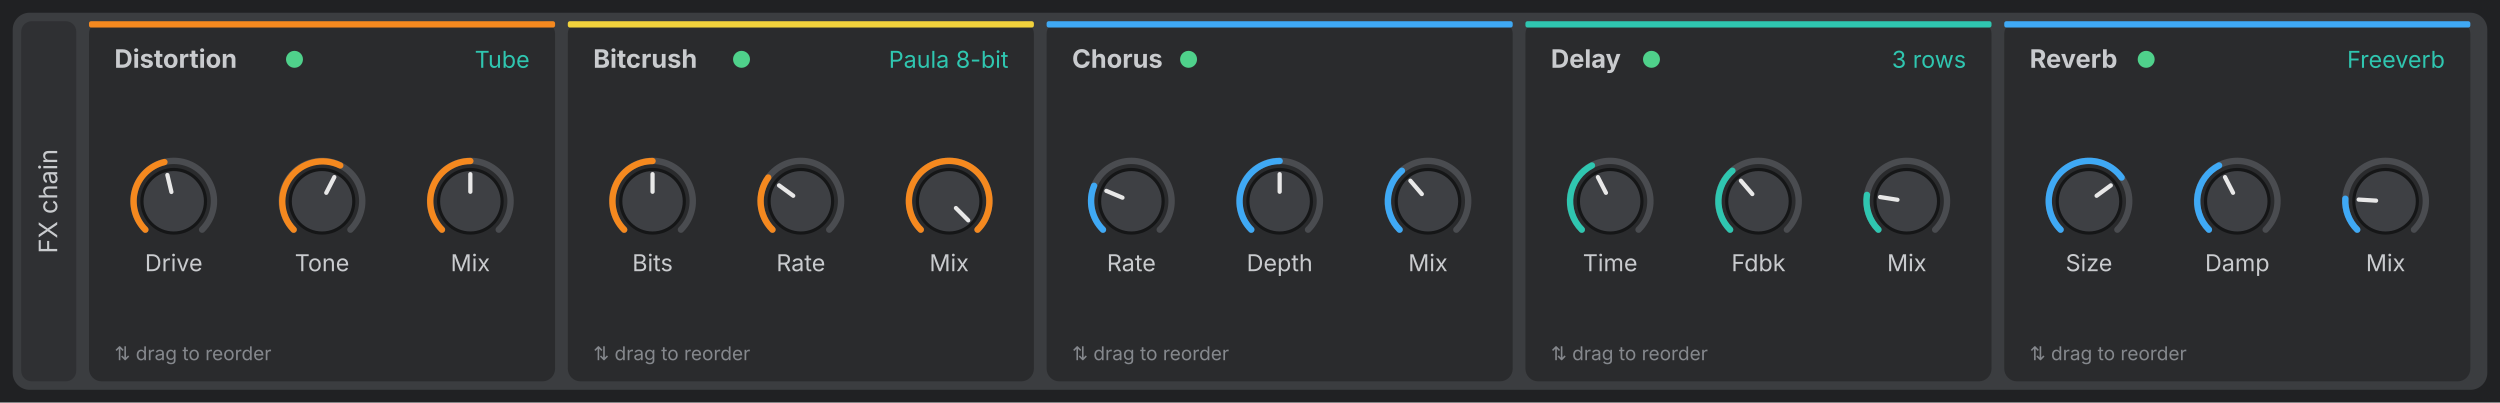
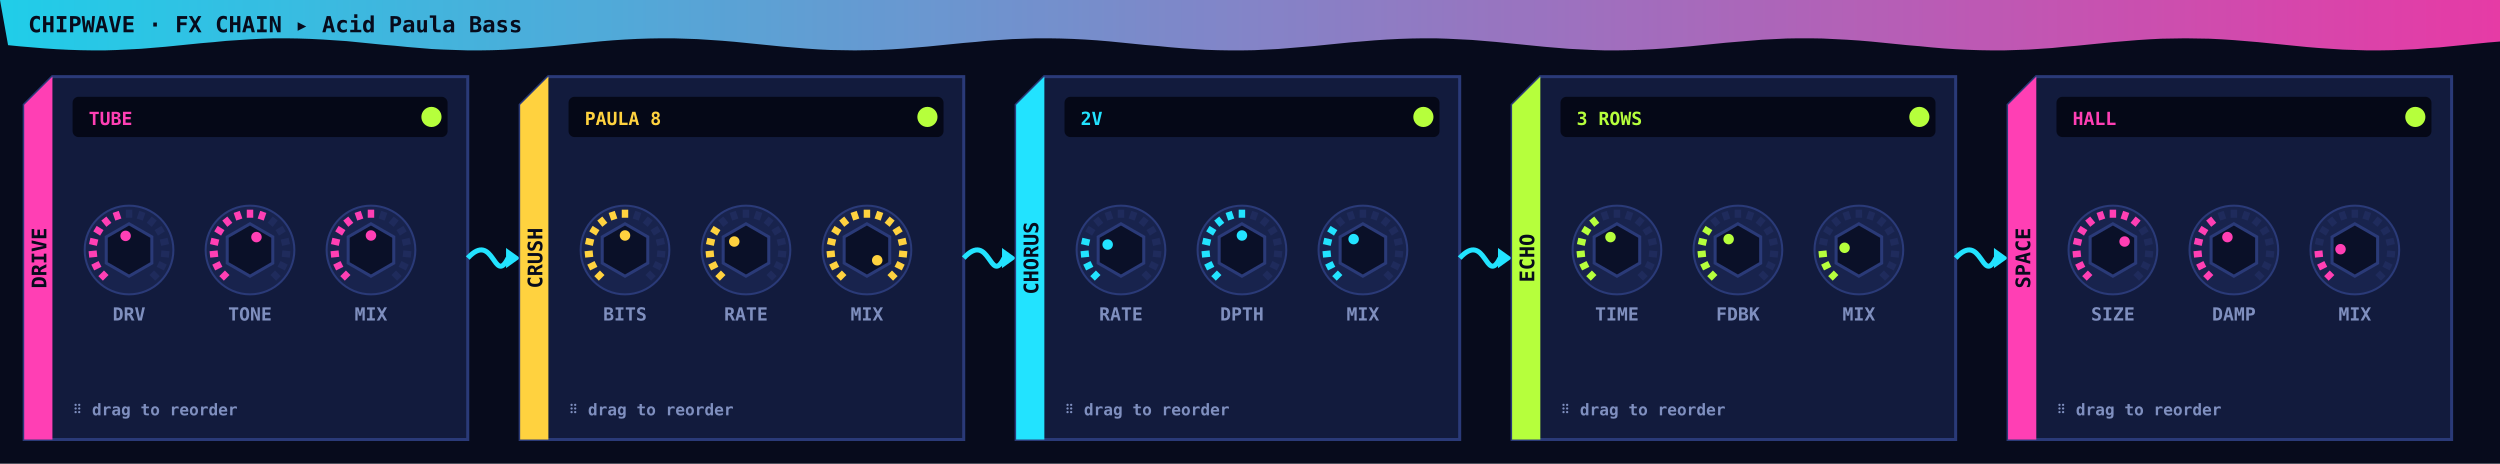
- <svg xmlns="http://www.w3.org/2000/svg" width="1180" height="190" font-family="Inter,Segoe UI,sans-serif">
-   <rect x="0" y="0" width="1180" height="190" rx="0" fill="#202123" />
-   <rect x="6" y="6" width="1168" height="178" rx="8" fill="#3b3d40" />
-   <rect x="10" y="10" width="26" height="170" rx="5" fill="#2f3033" />
-   <text x="27" y="95" fill="#c9cbce" font-size="12" transform="rotate(-90 27 95)" text-anchor="middle">FX chain</text>
-   <rect x="42" y="10" width="220" height="170" rx="6" fill="#2a2b2d" />
-   <rect x="42" y="10" width="220" height="3" rx="1" fill="#f5891f" />
-   <text x="54" y="32" fill="#c9cbce" font-size="12" text-anchor="start" font-weight="bold">Distortion</text>
-   <text x="250" y="32" fill="#2fc6b0" font-size="11" text-anchor="end" font-weight="normal">Tube</text>
-   <circle cx="139.0" cy="28" r="4" fill="#4fd18b" />
-   <path d="M68.6,108.4 A19,19 0 1 1 95.4,108.4" stroke="#4a4c50" stroke-width="3" fill="none" stroke-linecap="round" />
-   <path d="M68.6,108.4 A19,19 0 0 1 77.6,76.5" stroke="#f5891f" stroke-width="3" fill="none" stroke-linecap="round" />
-   <circle cx="82" cy="95" r="15" fill="#3e4044" stroke="#151617" stroke-width="1.5" />
-   <line x1="80.9" y1="90.6" x2="79.0" y2="82.6" stroke="#e8e8e8" stroke-width="2" stroke-linecap="round" />
-   <text x="82" y="128" fill="#c9cbce" font-size="11" text-anchor="middle" font-weight="normal">Drive</text>
-   <path d="M138.6,108.4 A19,19 0 1 1 165.4,108.4" stroke="#4a4c50" stroke-width="3" fill="none" stroke-linecap="round" />
-   <path d="M138.6,108.4 A19,19 0 0 1 160.6,78.1" stroke="#f5891f" stroke-width="3" fill="none" stroke-linecap="round" />
-   <circle cx="152" cy="95" r="15" fill="#3e4044" stroke="#151617" stroke-width="1.5" />
-   <line x1="154.0" y1="91.0" x2="157.8" y2="83.6" stroke="#e8e8e8" stroke-width="2" stroke-linecap="round" />
-   <text x="152" y="128" fill="#c9cbce" font-size="11" text-anchor="middle" font-weight="normal">Tone</text>
-   <path d="M208.6,108.4 A19,19 0 1 1 235.4,108.4" stroke="#4a4c50" stroke-width="3" fill="none" stroke-linecap="round" />
-   <path d="M208.6,108.4 A19,19 0 0 1 222.0,76.0" stroke="#f5891f" stroke-width="3" fill="none" stroke-linecap="round" />
-   <circle cx="222" cy="95" r="15" fill="#3e4044" stroke="#151617" stroke-width="1.5" />
-   <line x1="222.0" y1="90.5" x2="222.0" y2="82.2" stroke="#e8e8e8" stroke-width="2" stroke-linecap="round" />
-   <text x="222" y="128" fill="#c9cbce" font-size="11" text-anchor="middle" font-weight="normal">Mix</text>
-   <text x="54" y="170" fill="#85888d" font-size="9" text-anchor="start" font-weight="normal">⇅ drag to reorder</text>
-   <rect x="268" y="10" width="220" height="170" rx="6" fill="#2a2b2d" />
-   <rect x="268" y="10" width="220" height="3" rx="1" fill="#f2d23c" />
-   <text x="280" y="32" fill="#c9cbce" font-size="12" text-anchor="start" font-weight="bold">Bitcrush</text>
-   <text x="476" y="32" fill="#2fc6b0" font-size="11" text-anchor="end" font-weight="normal">Paula 8-bit</text>
-   <circle cx="350.0" cy="28" r="4" fill="#4fd18b" />
-   <path d="M294.6,108.4 A19,19 0 1 1 321.4,108.4" stroke="#4a4c50" stroke-width="3" fill="none" stroke-linecap="round" />
-   <path d="M294.6,108.4 A19,19 0 0 1 308.0,76.0" stroke="#f5891f" stroke-width="3" fill="none" stroke-linecap="round" />
-   <circle cx="308" cy="95" r="15" fill="#3e4044" stroke="#151617" stroke-width="1.5" />
-   <line x1="308.0" y1="90.5" x2="308.0" y2="82.2" stroke="#e8e8e8" stroke-width="2" stroke-linecap="round" />
-   <text x="308" y="128" fill="#c9cbce" font-size="11" text-anchor="middle" font-weight="normal">Bits</text>
-   <path d="M364.6,108.4 A19,19 0 1 1 391.4,108.4" stroke="#4a4c50" stroke-width="3" fill="none" stroke-linecap="round" />
-   <path d="M364.6,108.4 A19,19 0 0 1 362.6,83.8" stroke="#f5891f" stroke-width="3" fill="none" stroke-linecap="round" />
-   <circle cx="378" cy="95" r="15" fill="#3e4044" stroke="#151617" stroke-width="1.5" />
-   <line x1="374.4" y1="92.4" x2="367.7" y2="87.5" stroke="#e8e8e8" stroke-width="2" stroke-linecap="round" />
-   <text x="378" y="128" fill="#c9cbce" font-size="11" text-anchor="middle" font-weight="normal">Rate</text>
-   <path d="M434.6,108.4 A19,19 0 1 1 461.4,108.4" stroke="#4a4c50" stroke-width="3" fill="none" stroke-linecap="round" />
-   <path d="M434.6,108.4 A19,19 0 1 1 461.4,108.4" stroke="#f5891f" stroke-width="3" fill="none" stroke-linecap="round" />
-   <circle cx="448" cy="95" r="15" fill="#3e4044" stroke="#151617" stroke-width="1.5" />
-   <line x1="451.2" y1="98.2" x2="457.0" y2="104.0" stroke="#e8e8e8" stroke-width="2" stroke-linecap="round" />
-   <text x="448" y="128" fill="#c9cbce" font-size="11" text-anchor="middle" font-weight="normal">Mix</text>
-   <text x="280" y="170" fill="#85888d" font-size="9" text-anchor="start" font-weight="normal">⇅ drag to reorder</text>
-   <rect x="494" y="10" width="220" height="170" rx="6" fill="#2a2b2d" />
-   <rect x="494" y="10" width="220" height="3" rx="1" fill="#3fa9f5" />
-   <text x="506" y="32" fill="#c9cbce" font-size="12" text-anchor="start" font-weight="bold">Chorus</text>
-   <text x="702" y="32" fill="#2fc6b0" font-size="11" text-anchor="end" font-weight="normal" />
-   <circle cx="561.0" cy="28" r="4" fill="#4fd18b" />
-   <path d="M520.6,108.4 A19,19 0 1 1 547.4,108.4" stroke="#4a4c50" stroke-width="3" fill="none" stroke-linecap="round" />
-   <path d="M520.6,108.4 A19,19 0 0 1 516.4,87.7" stroke="#3fa9f5" stroke-width="3" fill="none" stroke-linecap="round" />
-   <circle cx="534" cy="95" r="15" fill="#3e4044" stroke="#151617" stroke-width="1.5" />
-   <line x1="529.8" y1="93.3" x2="522.2" y2="90.1" stroke="#e8e8e8" stroke-width="2" stroke-linecap="round" />
-   <text x="534" y="128" fill="#c9cbce" font-size="11" text-anchor="middle" font-weight="normal">Rate</text>
-   <path d="M590.6,108.4 A19,19 0 1 1 617.4,108.4" stroke="#4a4c50" stroke-width="3" fill="none" stroke-linecap="round" />
-   <path d="M590.6,108.4 A19,19 0 0 1 604.0,76.0" stroke="#3fa9f5" stroke-width="3" fill="none" stroke-linecap="round" />
-   <circle cx="604" cy="95" r="15" fill="#3e4044" stroke="#151617" stroke-width="1.5" />
-   <line x1="604.0" y1="90.5" x2="604.0" y2="82.2" stroke="#e8e8e8" stroke-width="2" stroke-linecap="round" />
-   <text x="604" y="128" fill="#c9cbce" font-size="11" text-anchor="middle" font-weight="normal">Depth</text>
-   <path d="M660.6,108.4 A19,19 0 1 1 687.4,108.4" stroke="#4a4c50" stroke-width="3" fill="none" stroke-linecap="round" />
-   <path d="M660.6,108.4 A19,19 0 0 1 661.7,80.6" stroke="#3fa9f5" stroke-width="3" fill="none" stroke-linecap="round" />
-   <circle cx="674" cy="95" r="15" fill="#3e4044" stroke="#151617" stroke-width="1.5" />
-   <line x1="671.1" y1="91.6" x2="665.7" y2="85.3" stroke="#e8e8e8" stroke-width="2" stroke-linecap="round" />
-   <text x="674" y="128" fill="#c9cbce" font-size="11" text-anchor="middle" font-weight="normal">Mix</text>
-   <text x="506" y="170" fill="#85888d" font-size="9" text-anchor="start" font-weight="normal">⇅ drag to reorder</text>
-   <rect x="720" y="10" width="220" height="170" rx="6" fill="#2a2b2d" />
-   <rect x="720" y="10" width="220" height="3" rx="1" fill="#2fc6b0" />
-   <text x="732" y="32" fill="#c9cbce" font-size="12" text-anchor="start" font-weight="bold">Delay</text>
-   <text x="928" y="32" fill="#2fc6b0" font-size="11" text-anchor="end" font-weight="normal">3 rows</text>
-   <circle cx="779.5" cy="28" r="4" fill="#4fd18b" />
-   <path d="M746.6,108.4 A19,19 0 1 1 773.4,108.4" stroke="#4a4c50" stroke-width="3" fill="none" stroke-linecap="round" />
-   <path d="M746.6,108.4 A19,19 0 0 1 751.4,78.1" stroke="#2fc6b0" stroke-width="3" fill="none" stroke-linecap="round" />
-   <circle cx="760" cy="95" r="15" fill="#3e4044" stroke="#151617" stroke-width="1.5" />
-   <line x1="758.0" y1="91.0" x2="754.2" y2="83.6" stroke="#e8e8e8" stroke-width="2" stroke-linecap="round" />
-   <text x="760" y="128" fill="#c9cbce" font-size="11" text-anchor="middle" font-weight="normal">Time</text>
-   <path d="M816.6,108.4 A19,19 0 1 1 843.4,108.4" stroke="#4a4c50" stroke-width="3" fill="none" stroke-linecap="round" />
-   <path d="M816.6,108.4 A19,19 0 0 1 817.7,80.6" stroke="#2fc6b0" stroke-width="3" fill="none" stroke-linecap="round" />
-   <circle cx="830" cy="95" r="15" fill="#3e4044" stroke="#151617" stroke-width="1.5" />
-   <line x1="827.1" y1="91.6" x2="821.7" y2="85.3" stroke="#e8e8e8" stroke-width="2" stroke-linecap="round" />
-   <text x="830" y="128" fill="#c9cbce" font-size="11" text-anchor="middle" font-weight="normal">Fdbk</text>
-   <path d="M886.6,108.4 A19,19 0 1 1 913.4,108.4" stroke="#4a4c50" stroke-width="3" fill="none" stroke-linecap="round" />
-   <path d="M886.6,108.4 A19,19 0 0 1 881.2,92.0" stroke="#2fc6b0" stroke-width="3" fill="none" stroke-linecap="round" />
-   <circle cx="900" cy="95" r="15" fill="#3e4044" stroke="#151617" stroke-width="1.5" />
-   <line x1="895.6" y1="94.3" x2="887.4" y2="93.0" stroke="#e8e8e8" stroke-width="2" stroke-linecap="round" />
-   <text x="900" y="128" fill="#c9cbce" font-size="11" text-anchor="middle" font-weight="normal">Mix</text>
-   <text x="732" y="170" fill="#85888d" font-size="9" text-anchor="start" font-weight="normal">⇅ drag to reorder</text>
-   <rect x="946" y="10" width="220" height="170" rx="6" fill="#2a2b2d" />
-   <rect x="946" y="10" width="220" height="3" rx="1" fill="#3fa9f5" />
-   <text x="958" y="32" fill="#c9cbce" font-size="12" text-anchor="start" font-weight="bold">Reverb</text>
-   <text x="1154" y="32" fill="#2fc6b0" font-size="11" text-anchor="end" font-weight="normal">Freeverb</text>
-   <circle cx="1013.0" cy="28" r="4" fill="#4fd18b" />
-   <path d="M972.6,108.4 A19,19 0 1 1 999.4,108.4" stroke="#4a4c50" stroke-width="3" fill="none" stroke-linecap="round" />
-   <path d="M972.6,108.4 A19,19 0 1 1 1001.4,83.8" stroke="#3fa9f5" stroke-width="3" fill="none" stroke-linecap="round" />
-   <circle cx="986" cy="95" r="15" fill="#3e4044" stroke="#151617" stroke-width="1.5" />
-   <line x1="989.6" y1="92.4" x2="996.3" y2="87.5" stroke="#e8e8e8" stroke-width="2" stroke-linecap="round" />
-   <text x="986" y="128" fill="#c9cbce" font-size="11" text-anchor="middle" font-weight="normal">Size</text>
-   <path d="M1042.6,108.4 A19,19 0 1 1 1069.4,108.4" stroke="#4a4c50" stroke-width="3" fill="none" stroke-linecap="round" />
-   <path d="M1042.6,108.4 A19,19 0 0 1 1047.4,78.1" stroke="#3fa9f5" stroke-width="3" fill="none" stroke-linecap="round" />
-   <circle cx="1056" cy="95" r="15" fill="#3e4044" stroke="#151617" stroke-width="1.5" />
-   <line x1="1054.0" y1="91.0" x2="1050.2" y2="83.6" stroke="#e8e8e8" stroke-width="2" stroke-linecap="round" />
-   <text x="1056" y="128" fill="#c9cbce" font-size="11" text-anchor="middle" font-weight="normal">Damp</text>
-   <path d="M1112.6,108.4 A19,19 0 1 1 1139.4,108.4" stroke="#4a4c50" stroke-width="3" fill="none" stroke-linecap="round" />
-   <path d="M1112.6,108.4 A19,19 0 0 1 1107.0,93.8" stroke="#3fa9f5" stroke-width="3" fill="none" stroke-linecap="round" />
-   <circle cx="1126" cy="95" r="15" fill="#3e4044" stroke="#151617" stroke-width="1.5" />
-   <line x1="1121.5" y1="94.7" x2="1113.3" y2="94.2" stroke="#e8e8e8" stroke-width="2" stroke-linecap="round" />
-   <text x="1126" y="128" fill="#c9cbce" font-size="11" text-anchor="middle" font-weight="normal">Mix</text>
-   <text x="958" y="170" fill="#85888d" font-size="9" text-anchor="start" font-weight="normal">⇅ drag to reorder</text>
+ <svg xmlns="http://www.w3.org/2000/svg" width="1240" height="230">
+   <defs>
+     <linearGradient id="wg" x1="0" x2="1">
+       <stop offset="0" stop-color="#22e3ff" />
+       <stop offset="1" stop-color="#ff3fb4" />
+     </linearGradient>
+   </defs>
+   <rect x="0.0" y="0.0" width="1240.0" height="230.0" rx="0" fill="#070b1c" />
+   <path d="M0,0 H1240 L1240,20.6 1234,21.1 1228,21.7 1222,22.3 1216,22.9 1210,23.5 1204,23.9 1198,24.4 1192,24.7 1186,24.9 1180,25.0 1174,25.0 1168,24.8 1162,24.6 1156,24.2 1150,23.8 1144,23.3 1138,22.7 1132,22.1 1126,21.5 1120,20.9 1114,20.4 1108,19.9 1102,19.5 1096,19.2 1090,19.1 1084,19.0 1078,19.1 1072,19.2 1066,19.5 1060,19.9 1054,20.4 1048,20.9 1042,21.5 1036,22.1 1030,22.7 1024,23.2 1018,23.8 1012,24.2 1006,24.6 1000,24.8 994,25.0 988,25.0 982,24.9 976,24.7 970,24.4 964,24.0 958,23.5 952,22.9 946,22.4 940,21.8 934,21.2 928,20.6 922,20.1 916,19.7 910,19.4 904,19.1 898,19.0 892,19.0 886,19.1 880,19.4 874,19.7 868,20.2 862,20.7 856,21.2 850,21.8 844,22.4 838,23.0 832,23.5 826,24.0 820,24.4 814,24.7 808,24.9 802,25.0 796,25.0 790,24.8 784,24.5 778,24.2 772,23.7 766,23.2 760,22.6 754,22.0 748,21.4 742,20.8 736,20.3 730,19.8 724,19.5 718,19.2 712,19.0 706,19.0 700,19.1 694,19.3 688,19.6 682,20.0 676,20.5 670,21.0 664,21.6 658,22.2 652,22.8 646,23.3 640,23.8 634,24.3 628,24.6 622,24.9 616,25.0 610,25.0 604,24.9 598,24.7 592,24.3 586,23.9 580,23.4 574,22.8 568,22.3 562,21.7 556,21.1 550,20.5 544,20.0 538,19.6 532,19.3 526,19.1 520,19.0 514,19.0 508,19.2 502,19.4 496,19.8 490,20.2 484,20.8 478,21.3 472,21.9 466,22.5 460,23.1 454,23.6 448,24.1 442,24.5 436,24.8 430,24.9 424,25.0 418,24.9 412,24.8 406,24.5 400,24.1 394,23.6 388,23.1 382,22.5 376,21.9 370,21.3 364,20.7 358,20.2 352,19.8 346,19.4 340,19.2 334,19.0 328,19.0 322,19.1 316,19.3 310,19.6 304,20.0 298,20.5 292,21.1 286,21.7 280,22.3 274,22.9 268,23.4 262,23.9 256,24.3 250,24.7 244,24.9 238,25.0 232,25.0 226,24.8 220,24.6 214,24.3 208,23.8 202,23.3 196,22.7 190,22.2 184,21.6 178,21.0 172,20.4 166,20.0 160,19.6 154,19.3 148,19.1 142,19.0 136,19.0 130,19.2 124,19.5 118,19.9 112,20.3 106,20.9 100,21.4 94,22.0 88,22.6 82,23.2 76,23.7 70,24.2 64,24.5 58,24.8 52,25.0 46,25.0 40,24.9 34,24.7 28,24.4 22,24.0 16,23.5 10,23.0 4,22.4 Z" fill="url(#wg)" opacity="0.9" />
+   <text x="14" y="16" fill="#070b1c" font-size="11" text-anchor="start" font-weight="800" font-family="JetBrains Mono,DejaVu Sans Mono,monospace">CHIPWAVE · FX CHAIN  ▸ Acid Paula Bass</text>
+   <path d="M26,38 H232 V218 H12 V52 Z" fill="#121b3d" stroke="#2a3a78" stroke-width="1.5" />
+   <path d="M12,52 L26,38 L26,218 L12,218 Z" fill="#ff3fb4" />
+   <text x="23" y="128" fill="#070b1c" font-size="10" text-anchor="middle" font-weight="800" font-family="JetBrains Mono,DejaVu Sans Mono,monospace" transform="rotate(-90 23 128)">DRIVE</text>
+   <rect x="36.0" y="48.0" width="186.0" height="20.0" rx="3" fill="#050817" />
+   <text x="44" y="62" fill="#ff3fb4" font-size="9" text-anchor="start" font-weight="800" font-family="JetBrains Mono,DejaVu Sans Mono,monospace">TUBE</text>
+   <circle cx="214" cy="58" r="5" fill="#b6ff3c" />
+   <circle cx="64" cy="124" r="22" fill="#18234d" stroke="#2a3a78" />
+   <line x1="52.7" y1="135.3" x2="49.9" y2="138.1" stroke="#ff3fb4" stroke-width="3.2" stroke-linecap="butt" />
+   <line x1="49.6" y1="130.9" x2="46.0" y2="132.7" stroke="#ff3fb4" stroke-width="3.2" stroke-linecap="butt" />
+   <line x1="48.1" y1="125.8" x2="44.1" y2="126.2" stroke="#ff3fb4" stroke-width="3.2" stroke-linecap="butt" />
+   <line x1="48.4" y1="120.4" x2="44.5" y2="119.5" stroke="#ff3fb4" stroke-width="3.2" stroke-linecap="butt" />
+   <line x1="50.5" y1="115.5" x2="47.1" y2="113.4" stroke="#ff3fb4" stroke-width="3.2" stroke-linecap="butt" />
+   <line x1="54.0" y1="111.5" x2="51.5" y2="108.4" stroke="#ff3fb4" stroke-width="3.2" stroke-linecap="butt" />
+   <line x1="58.7" y1="108.9" x2="57.4" y2="105.1" stroke="#ff3fb4" stroke-width="3.2" stroke-linecap="butt" />
+   <line x1="64.0" y1="108.0" x2="64.0" y2="104.0" stroke="#1f2b5c" stroke-width="3.2" stroke-linecap="butt" />
+   <line x1="69.3" y1="108.9" x2="70.6" y2="105.1" stroke="#1f2b5c" stroke-width="3.2" stroke-linecap="butt" />
+   <line x1="74.0" y1="111.5" x2="76.5" y2="108.4" stroke="#1f2b5c" stroke-width="3.2" stroke-linecap="butt" />
+   <line x1="77.5" y1="115.5" x2="80.9" y2="113.4" stroke="#1f2b5c" stroke-width="3.2" stroke-linecap="butt" />
+   <line x1="79.6" y1="120.4" x2="83.5" y2="119.5" stroke="#1f2b5c" stroke-width="3.2" stroke-linecap="butt" />
+   <line x1="79.9" y1="125.8" x2="83.9" y2="126.2" stroke="#1f2b5c" stroke-width="3.2" stroke-linecap="butt" />
+   <line x1="78.4" y1="130.9" x2="82.0" y2="132.7" stroke="#1f2b5c" stroke-width="3.2" stroke-linecap="butt" />
+   <line x1="75.3" y1="135.3" x2="78.1" y2="138.1" stroke="#1f2b5c" stroke-width="3.2" stroke-linecap="butt" />
+   <polygon points="75.3,130.5 64.0,137.0 52.7,130.5 52.7,117.5 64.0,111.0 75.3,117.5" fill="#0a1028" stroke="#2a3a78" stroke-width="1.5" />
+   <circle cx="62.3" cy="117.0" r="2.6" fill="#ff3fb4" />
+   <text x="64" y="159" fill="#7f8fbf" font-size="9" text-anchor="middle" font-weight="700" font-family="JetBrains Mono,DejaVu Sans Mono,monospace">DRV</text>
+   <circle cx="124" cy="124" r="22" fill="#18234d" stroke="#2a3a78" />
+   <line x1="112.7" y1="135.3" x2="109.9" y2="138.1" stroke="#ff3fb4" stroke-width="3.2" stroke-linecap="butt" />
+   <line x1="109.6" y1="130.9" x2="106.0" y2="132.7" stroke="#ff3fb4" stroke-width="3.2" stroke-linecap="butt" />
+   <line x1="108.1" y1="125.8" x2="104.1" y2="126.2" stroke="#ff3fb4" stroke-width="3.2" stroke-linecap="butt" />
+   <line x1="108.4" y1="120.4" x2="104.5" y2="119.5" stroke="#ff3fb4" stroke-width="3.2" stroke-linecap="butt" />
+   <line x1="110.5" y1="115.5" x2="107.1" y2="113.4" stroke="#ff3fb4" stroke-width="3.2" stroke-linecap="butt" />
+   <line x1="114.0" y1="111.5" x2="111.5" y2="108.4" stroke="#ff3fb4" stroke-width="3.2" stroke-linecap="butt" />
+   <line x1="118.7" y1="108.9" x2="117.4" y2="105.1" stroke="#ff3fb4" stroke-width="3.2" stroke-linecap="butt" />
+   <line x1="124.0" y1="108.0" x2="124.0" y2="104.0" stroke="#ff3fb4" stroke-width="3.2" stroke-linecap="butt" />
+   <line x1="129.3" y1="108.9" x2="130.6" y2="105.1" stroke="#ff3fb4" stroke-width="3.2" stroke-linecap="butt" />
+   <line x1="134.0" y1="111.5" x2="136.5" y2="108.4" stroke="#1f2b5c" stroke-width="3.2" stroke-linecap="butt" />
+   <line x1="137.5" y1="115.5" x2="140.9" y2="113.4" stroke="#1f2b5c" stroke-width="3.2" stroke-linecap="butt" />
+   <line x1="139.6" y1="120.4" x2="143.5" y2="119.5" stroke="#1f2b5c" stroke-width="3.2" stroke-linecap="butt" />
+   <line x1="139.9" y1="125.8" x2="143.9" y2="126.2" stroke="#1f2b5c" stroke-width="3.2" stroke-linecap="butt" />
+   <line x1="138.4" y1="130.9" x2="142.0" y2="132.7" stroke="#1f2b5c" stroke-width="3.2" stroke-linecap="butt" />
+   <line x1="135.3" y1="135.3" x2="138.1" y2="138.1" stroke="#1f2b5c" stroke-width="3.2" stroke-linecap="butt" />
+   <polygon points="135.3,130.5 124.0,137.0 112.7,130.5 112.7,117.5 124.0,111.0 135.3,117.5" fill="#0a1028" stroke="#2a3a78" stroke-width="1.5" />
+   <circle cx="127.2" cy="117.6" r="2.6" fill="#ff3fb4" />
+   <text x="124" y="159" fill="#7f8fbf" font-size="9" text-anchor="middle" font-weight="700" font-family="JetBrains Mono,DejaVu Sans Mono,monospace">TONE</text>
+   <circle cx="184" cy="124" r="22" fill="#18234d" stroke="#2a3a78" />
+   <line x1="172.7" y1="135.3" x2="169.9" y2="138.1" stroke="#ff3fb4" stroke-width="3.2" stroke-linecap="butt" />
+   <line x1="169.6" y1="130.9" x2="166.0" y2="132.7" stroke="#ff3fb4" stroke-width="3.2" stroke-linecap="butt" />
+   <line x1="168.1" y1="125.8" x2="164.1" y2="126.2" stroke="#ff3fb4" stroke-width="3.2" stroke-linecap="butt" />
+   <line x1="168.4" y1="120.4" x2="164.5" y2="119.5" stroke="#ff3fb4" stroke-width="3.2" stroke-linecap="butt" />
+   <line x1="170.5" y1="115.5" x2="167.1" y2="113.4" stroke="#ff3fb4" stroke-width="3.2" stroke-linecap="butt" />
+   <line x1="174.0" y1="111.5" x2="171.5" y2="108.4" stroke="#ff3fb4" stroke-width="3.2" stroke-linecap="butt" />
+   <line x1="178.7" y1="108.9" x2="177.4" y2="105.1" stroke="#ff3fb4" stroke-width="3.2" stroke-linecap="butt" />
+   <line x1="184.0" y1="108.0" x2="184.0" y2="104.0" stroke="#ff3fb4" stroke-width="3.2" stroke-linecap="butt" />
+   <line x1="189.3" y1="108.9" x2="190.6" y2="105.1" stroke="#1f2b5c" stroke-width="3.2" stroke-linecap="butt" />
+   <line x1="194.0" y1="111.5" x2="196.5" y2="108.4" stroke="#1f2b5c" stroke-width="3.2" stroke-linecap="butt" />
+   <line x1="197.5" y1="115.5" x2="200.9" y2="113.4" stroke="#1f2b5c" stroke-width="3.2" stroke-linecap="butt" />
+   <line x1="199.6" y1="120.4" x2="203.5" y2="119.5" stroke="#1f2b5c" stroke-width="3.2" stroke-linecap="butt" />
+   <line x1="199.9" y1="125.8" x2="203.9" y2="126.2" stroke="#1f2b5c" stroke-width="3.2" stroke-linecap="butt" />
+   <line x1="198.4" y1="130.9" x2="202.0" y2="132.7" stroke="#1f2b5c" stroke-width="3.2" stroke-linecap="butt" />
+   <line x1="195.3" y1="135.3" x2="198.1" y2="138.1" stroke="#1f2b5c" stroke-width="3.2" stroke-linecap="butt" />
+   <polygon points="195.3,130.5 184.0,137.0 172.7,130.5 172.7,117.5 184.0,111.0 195.3,117.5" fill="#0a1028" stroke="#2a3a78" stroke-width="1.5" />
+   <circle cx="184.0" cy="116.8" r="2.6" fill="#ff3fb4" />
+   <text x="184" y="159" fill="#7f8fbf" font-size="9" text-anchor="middle" font-weight="700" font-family="JetBrains Mono,DejaVu Sans Mono,monospace">MIX</text>
+   <text x="36" y="206" fill="#7f8fbf" font-size="8" text-anchor="start" font-weight="600" font-family="JetBrains Mono,DejaVu Sans Mono,monospace">⠿ drag to reorder</text>
+   <path d="M232,128 C245.0,114 245.0,142 252,128" stroke="#22e3ff" stroke-width="2.5" fill="none" />
+   <polygon points="251,123 258,128 251,133" fill="#22e3ff" />
+   <path d="M272,38 H478 V218 H258 V52 Z" fill="#121b3d" stroke="#2a3a78" stroke-width="1.5" />
+   <path d="M258,52 L272,38 L272,218 L258,218 Z" fill="#ffd23f" />
+   <text x="269" y="128" fill="#070b1c" font-size="10" text-anchor="middle" font-weight="800" font-family="JetBrains Mono,DejaVu Sans Mono,monospace" transform="rotate(-90 269 128)">CRUSH</text>
+   <rect x="282.0" y="48.0" width="186.0" height="20.0" rx="3" fill="#050817" />
+   <text x="290" y="62" fill="#ffd23f" font-size="9" text-anchor="start" font-weight="800" font-family="JetBrains Mono,DejaVu Sans Mono,monospace">PAULA 8</text>
+   <circle cx="460" cy="58" r="5" fill="#b6ff3c" />
+   <circle cx="310" cy="124" r="22" fill="#18234d" stroke="#2a3a78" />
+   <line x1="298.7" y1="135.3" x2="295.9" y2="138.1" stroke="#ffd23f" stroke-width="3.2" stroke-linecap="butt" />
+   <line x1="295.6" y1="130.9" x2="292.0" y2="132.7" stroke="#ffd23f" stroke-width="3.2" stroke-linecap="butt" />
+   <line x1="294.1" y1="125.8" x2="290.1" y2="126.2" stroke="#ffd23f" stroke-width="3.2" stroke-linecap="butt" />
+   <line x1="294.4" y1="120.4" x2="290.5" y2="119.5" stroke="#ffd23f" stroke-width="3.2" stroke-linecap="butt" />
+   <line x1="296.5" y1="115.5" x2="293.1" y2="113.4" stroke="#ffd23f" stroke-width="3.2" stroke-linecap="butt" />
+   <line x1="300.0" y1="111.5" x2="297.5" y2="108.4" stroke="#ffd23f" stroke-width="3.2" stroke-linecap="butt" />
+   <line x1="304.7" y1="108.9" x2="303.4" y2="105.1" stroke="#ffd23f" stroke-width="3.2" stroke-linecap="butt" />
+   <line x1="310.0" y1="108.0" x2="310.0" y2="104.0" stroke="#ffd23f" stroke-width="3.2" stroke-linecap="butt" />
+   <line x1="315.3" y1="108.9" x2="316.6" y2="105.1" stroke="#1f2b5c" stroke-width="3.2" stroke-linecap="butt" />
+   <line x1="320.0" y1="111.5" x2="322.5" y2="108.4" stroke="#1f2b5c" stroke-width="3.2" stroke-linecap="butt" />
+   <line x1="323.5" y1="115.5" x2="326.9" y2="113.4" stroke="#1f2b5c" stroke-width="3.2" stroke-linecap="butt" />
+   <line x1="325.6" y1="120.4" x2="329.5" y2="119.5" stroke="#1f2b5c" stroke-width="3.2" stroke-linecap="butt" />
+   <line x1="325.9" y1="125.8" x2="329.9" y2="126.2" stroke="#1f2b5c" stroke-width="3.2" stroke-linecap="butt" />
+   <line x1="324.4" y1="130.9" x2="328.0" y2="132.7" stroke="#1f2b5c" stroke-width="3.2" stroke-linecap="butt" />
+   <line x1="321.3" y1="135.3" x2="324.1" y2="138.1" stroke="#1f2b5c" stroke-width="3.2" stroke-linecap="butt" />
+   <polygon points="321.3,130.5 310.0,137.0 298.7,130.5 298.7,117.5 310.0,111.0 321.3,117.5" fill="#0a1028" stroke="#2a3a78" stroke-width="1.5" />
+   <circle cx="310.0" cy="116.8" r="2.6" fill="#ffd23f" />
+   <text x="310" y="159" fill="#7f8fbf" font-size="9" text-anchor="middle" font-weight="700" font-family="JetBrains Mono,DejaVu Sans Mono,monospace">BITS</text>
+   <circle cx="370" cy="124" r="22" fill="#18234d" stroke="#2a3a78" />
+   <line x1="358.7" y1="135.3" x2="355.9" y2="138.1" stroke="#ffd23f" stroke-width="3.2" stroke-linecap="butt" />
+   <line x1="355.6" y1="130.9" x2="352.0" y2="132.7" stroke="#ffd23f" stroke-width="3.2" stroke-linecap="butt" />
+   <line x1="354.1" y1="125.8" x2="350.1" y2="126.2" stroke="#ffd23f" stroke-width="3.2" stroke-linecap="butt" />
+   <line x1="354.4" y1="120.4" x2="350.5" y2="119.5" stroke="#ffd23f" stroke-width="3.2" stroke-linecap="butt" />
+   <line x1="356.5" y1="115.5" x2="353.1" y2="113.4" stroke="#ffd23f" stroke-width="3.2" stroke-linecap="butt" />
+   <line x1="360.0" y1="111.5" x2="357.5" y2="108.4" stroke="#1f2b5c" stroke-width="3.2" stroke-linecap="butt" />
+   <line x1="364.7" y1="108.9" x2="363.4" y2="105.1" stroke="#1f2b5c" stroke-width="3.2" stroke-linecap="butt" />
+   <line x1="370.0" y1="108.0" x2="370.0" y2="104.0" stroke="#1f2b5c" stroke-width="3.2" stroke-linecap="butt" />
+   <line x1="375.3" y1="108.9" x2="376.6" y2="105.1" stroke="#1f2b5c" stroke-width="3.2" stroke-linecap="butt" />
+   <line x1="380.0" y1="111.5" x2="382.5" y2="108.4" stroke="#1f2b5c" stroke-width="3.2" stroke-linecap="butt" />
+   <line x1="383.5" y1="115.5" x2="386.9" y2="113.4" stroke="#1f2b5c" stroke-width="3.2" stroke-linecap="butt" />
+   <line x1="385.6" y1="120.4" x2="389.5" y2="119.5" stroke="#1f2b5c" stroke-width="3.2" stroke-linecap="butt" />
+   <line x1="385.9" y1="125.8" x2="389.9" y2="126.2" stroke="#1f2b5c" stroke-width="3.2" stroke-linecap="butt" />
+   <line x1="384.4" y1="130.9" x2="388.0" y2="132.7" stroke="#1f2b5c" stroke-width="3.2" stroke-linecap="butt" />
+   <line x1="381.3" y1="135.3" x2="384.1" y2="138.1" stroke="#1f2b5c" stroke-width="3.2" stroke-linecap="butt" />
+   <polygon points="381.3,130.5 370.0,137.0 358.7,130.5 358.7,117.5 370.0,111.0 381.3,117.5" fill="#0a1028" stroke="#2a3a78" stroke-width="1.5" />
+   <circle cx="364.2" cy="119.8" r="2.6" fill="#ffd23f" />
+   <text x="370" y="159" fill="#7f8fbf" font-size="9" text-anchor="middle" font-weight="700" font-family="JetBrains Mono,DejaVu Sans Mono,monospace">RATE</text>
+   <circle cx="430" cy="124" r="22" fill="#18234d" stroke="#2a3a78" />
+   <line x1="418.7" y1="135.3" x2="415.9" y2="138.1" stroke="#ffd23f" stroke-width="3.2" stroke-linecap="butt" />
+   <line x1="415.6" y1="130.9" x2="412.0" y2="132.7" stroke="#ffd23f" stroke-width="3.2" stroke-linecap="butt" />
+   <line x1="414.1" y1="125.8" x2="410.1" y2="126.2" stroke="#ffd23f" stroke-width="3.2" stroke-linecap="butt" />
+   <line x1="414.4" y1="120.4" x2="410.5" y2="119.5" stroke="#ffd23f" stroke-width="3.2" stroke-linecap="butt" />
+   <line x1="416.5" y1="115.5" x2="413.1" y2="113.4" stroke="#ffd23f" stroke-width="3.2" stroke-linecap="butt" />
+   <line x1="420.0" y1="111.5" x2="417.5" y2="108.4" stroke="#ffd23f" stroke-width="3.2" stroke-linecap="butt" />
+   <line x1="424.7" y1="108.9" x2="423.4" y2="105.1" stroke="#ffd23f" stroke-width="3.2" stroke-linecap="butt" />
+   <line x1="430.0" y1="108.0" x2="430.0" y2="104.0" stroke="#ffd23f" stroke-width="3.2" stroke-linecap="butt" />
+   <line x1="435.3" y1="108.9" x2="436.6" y2="105.1" stroke="#ffd23f" stroke-width="3.2" stroke-linecap="butt" />
+   <line x1="440.0" y1="111.5" x2="442.5" y2="108.4" stroke="#ffd23f" stroke-width="3.2" stroke-linecap="butt" />
+   <line x1="443.5" y1="115.5" x2="446.9" y2="113.4" stroke="#ffd23f" stroke-width="3.2" stroke-linecap="butt" />
+   <line x1="445.6" y1="120.4" x2="449.5" y2="119.5" stroke="#ffd23f" stroke-width="3.2" stroke-linecap="butt" />
+   <line x1="445.9" y1="125.8" x2="449.9" y2="126.2" stroke="#ffd23f" stroke-width="3.2" stroke-linecap="butt" />
+   <line x1="444.4" y1="130.9" x2="448.0" y2="132.7" stroke="#ffd23f" stroke-width="3.2" stroke-linecap="butt" />
+   <line x1="441.3" y1="135.3" x2="444.1" y2="138.1" stroke="#ffd23f" stroke-width="3.2" stroke-linecap="butt" />
+   <polygon points="441.3,130.5 430.0,137.0 418.7,130.5 418.7,117.5 430.0,111.0 441.3,117.5" fill="#0a1028" stroke="#2a3a78" stroke-width="1.5" />
+   <circle cx="435.1" cy="129.1" r="2.6" fill="#ffd23f" />
+   <text x="430" y="159" fill="#7f8fbf" font-size="9" text-anchor="middle" font-weight="700" font-family="JetBrains Mono,DejaVu Sans Mono,monospace">MIX</text>
+   <text x="282" y="206" fill="#7f8fbf" font-size="8" text-anchor="start" font-weight="600" font-family="JetBrains Mono,DejaVu Sans Mono,monospace">⠿ drag to reorder</text>
+   <path d="M478,128 C491.0,114 491.0,142 498,128" stroke="#22e3ff" stroke-width="2.5" fill="none" />
+   <polygon points="497,123 504,128 497,133" fill="#22e3ff" />
+   <path d="M518,38 H724 V218 H504 V52 Z" fill="#121b3d" stroke="#2a3a78" stroke-width="1.5" />
+   <path d="M504,52 L518,38 L518,218 L504,218 Z" fill="#22e3ff" />
+   <text x="515" y="128" fill="#070b1c" font-size="10" text-anchor="middle" font-weight="800" font-family="JetBrains Mono,DejaVu Sans Mono,monospace" transform="rotate(-90 515 128)">CHORUS</text>
+   <rect x="528.0" y="48.0" width="186.0" height="20.0" rx="3" fill="#050817" />
+   <text x="536" y="62" fill="#22e3ff" font-size="9" text-anchor="start" font-weight="800" font-family="JetBrains Mono,DejaVu Sans Mono,monospace">2V</text>
+   <circle cx="706" cy="58" r="5" fill="#b6ff3c" />
+   <circle cx="556" cy="124" r="22" fill="#18234d" stroke="#2a3a78" />
+   <line x1="544.7" y1="135.3" x2="541.9" y2="138.1" stroke="#22e3ff" stroke-width="3.2" stroke-linecap="butt" />
+   <line x1="541.6" y1="130.9" x2="538.0" y2="132.7" stroke="#22e3ff" stroke-width="3.2" stroke-linecap="butt" />
+   <line x1="540.1" y1="125.8" x2="536.1" y2="126.2" stroke="#22e3ff" stroke-width="3.2" stroke-linecap="butt" />
+   <line x1="540.4" y1="120.4" x2="536.5" y2="119.5" stroke="#22e3ff" stroke-width="3.2" stroke-linecap="butt" />
+   <line x1="542.5" y1="115.5" x2="539.1" y2="113.4" stroke="#1f2b5c" stroke-width="3.2" stroke-linecap="butt" />
+   <line x1="546.0" y1="111.5" x2="543.5" y2="108.4" stroke="#1f2b5c" stroke-width="3.2" stroke-linecap="butt" />
+   <line x1="550.7" y1="108.9" x2="549.4" y2="105.1" stroke="#1f2b5c" stroke-width="3.2" stroke-linecap="butt" />
+   <line x1="556.0" y1="108.0" x2="556.0" y2="104.0" stroke="#1f2b5c" stroke-width="3.2" stroke-linecap="butt" />
+   <line x1="561.3" y1="108.9" x2="562.6" y2="105.1" stroke="#1f2b5c" stroke-width="3.2" stroke-linecap="butt" />
+   <line x1="566.0" y1="111.5" x2="568.5" y2="108.4" stroke="#1f2b5c" stroke-width="3.2" stroke-linecap="butt" />
+   <line x1="569.5" y1="115.5" x2="572.9" y2="113.4" stroke="#1f2b5c" stroke-width="3.2" stroke-linecap="butt" />
+   <line x1="571.6" y1="120.4" x2="575.5" y2="119.5" stroke="#1f2b5c" stroke-width="3.2" stroke-linecap="butt" />
+   <line x1="571.9" y1="125.8" x2="575.9" y2="126.2" stroke="#1f2b5c" stroke-width="3.2" stroke-linecap="butt" />
+   <line x1="570.4" y1="130.9" x2="574.0" y2="132.7" stroke="#1f2b5c" stroke-width="3.2" stroke-linecap="butt" />
+   <line x1="567.3" y1="135.3" x2="570.1" y2="138.1" stroke="#1f2b5c" stroke-width="3.2" stroke-linecap="butt" />
+   <polygon points="567.3,130.5 556.0,137.0 544.7,130.5 544.7,117.5 556.0,111.0 567.3,117.5" fill="#0a1028" stroke="#2a3a78" stroke-width="1.5" />
+   <circle cx="549.4" cy="121.3" r="2.6" fill="#22e3ff" />
+   <text x="556" y="159" fill="#7f8fbf" font-size="9" text-anchor="middle" font-weight="700" font-family="JetBrains Mono,DejaVu Sans Mono,monospace">RATE</text>
+   <circle cx="616" cy="124" r="22" fill="#18234d" stroke="#2a3a78" />
+   <line x1="604.7" y1="135.3" x2="601.9" y2="138.1" stroke="#22e3ff" stroke-width="3.2" stroke-linecap="butt" />
+   <line x1="601.6" y1="130.9" x2="598.0" y2="132.7" stroke="#22e3ff" stroke-width="3.2" stroke-linecap="butt" />
+   <line x1="600.1" y1="125.8" x2="596.1" y2="126.2" stroke="#22e3ff" stroke-width="3.2" stroke-linecap="butt" />
+   <line x1="600.4" y1="120.4" x2="596.5" y2="119.5" stroke="#22e3ff" stroke-width="3.2" stroke-linecap="butt" />
+   <line x1="602.5" y1="115.5" x2="599.1" y2="113.4" stroke="#22e3ff" stroke-width="3.2" stroke-linecap="butt" />
+   <line x1="606.0" y1="111.5" x2="603.5" y2="108.4" stroke="#22e3ff" stroke-width="3.2" stroke-linecap="butt" />
+   <line x1="610.7" y1="108.9" x2="609.4" y2="105.1" stroke="#22e3ff" stroke-width="3.2" stroke-linecap="butt" />
+   <line x1="616.0" y1="108.0" x2="616.0" y2="104.0" stroke="#22e3ff" stroke-width="3.2" stroke-linecap="butt" />
+   <line x1="621.3" y1="108.9" x2="622.6" y2="105.1" stroke="#1f2b5c" stroke-width="3.2" stroke-linecap="butt" />
+   <line x1="626.0" y1="111.5" x2="628.5" y2="108.4" stroke="#1f2b5c" stroke-width="3.2" stroke-linecap="butt" />
+   <line x1="629.5" y1="115.5" x2="632.9" y2="113.4" stroke="#1f2b5c" stroke-width="3.2" stroke-linecap="butt" />
+   <line x1="631.6" y1="120.4" x2="635.5" y2="119.5" stroke="#1f2b5c" stroke-width="3.2" stroke-linecap="butt" />
+   <line x1="631.9" y1="125.8" x2="635.9" y2="126.2" stroke="#1f2b5c" stroke-width="3.2" stroke-linecap="butt" />
+   <line x1="630.4" y1="130.9" x2="634.0" y2="132.7" stroke="#1f2b5c" stroke-width="3.2" stroke-linecap="butt" />
+   <line x1="627.3" y1="135.3" x2="630.1" y2="138.1" stroke="#1f2b5c" stroke-width="3.2" stroke-linecap="butt" />
+   <polygon points="627.3,130.5 616.0,137.0 604.7,130.5 604.7,117.5 616.0,111.0 627.3,117.5" fill="#0a1028" stroke="#2a3a78" stroke-width="1.5" />
+   <circle cx="616.0" cy="116.8" r="2.6" fill="#22e3ff" />
+   <text x="616" y="159" fill="#7f8fbf" font-size="9" text-anchor="middle" font-weight="700" font-family="JetBrains Mono,DejaVu Sans Mono,monospace">DPTH</text>
+   <circle cx="676" cy="124" r="22" fill="#18234d" stroke="#2a3a78" />
+   <line x1="664.7" y1="135.3" x2="661.9" y2="138.1" stroke="#22e3ff" stroke-width="3.2" stroke-linecap="butt" />
+   <line x1="661.6" y1="130.9" x2="658.0" y2="132.7" stroke="#22e3ff" stroke-width="3.2" stroke-linecap="butt" />
+   <line x1="660.1" y1="125.8" x2="656.1" y2="126.2" stroke="#22e3ff" stroke-width="3.2" stroke-linecap="butt" />
+   <line x1="660.4" y1="120.4" x2="656.5" y2="119.5" stroke="#22e3ff" stroke-width="3.2" stroke-linecap="butt" />
+   <line x1="662.5" y1="115.5" x2="659.1" y2="113.4" stroke="#22e3ff" stroke-width="3.2" stroke-linecap="butt" />
+   <line x1="666.0" y1="111.5" x2="663.5" y2="108.4" stroke="#1f2b5c" stroke-width="3.2" stroke-linecap="butt" />
+   <line x1="670.7" y1="108.9" x2="669.4" y2="105.1" stroke="#1f2b5c" stroke-width="3.2" stroke-linecap="butt" />
+   <line x1="676.0" y1="108.0" x2="676.0" y2="104.0" stroke="#1f2b5c" stroke-width="3.2" stroke-linecap="butt" />
+   <line x1="681.3" y1="108.9" x2="682.6" y2="105.1" stroke="#1f2b5c" stroke-width="3.2" stroke-linecap="butt" />
+   <line x1="686.0" y1="111.5" x2="688.5" y2="108.4" stroke="#1f2b5c" stroke-width="3.2" stroke-linecap="butt" />
+   <line x1="689.5" y1="115.5" x2="692.9" y2="113.4" stroke="#1f2b5c" stroke-width="3.2" stroke-linecap="butt" />
+   <line x1="691.6" y1="120.4" x2="695.5" y2="119.5" stroke="#1f2b5c" stroke-width="3.2" stroke-linecap="butt" />
+   <line x1="691.9" y1="125.8" x2="695.9" y2="126.2" stroke="#1f2b5c" stroke-width="3.2" stroke-linecap="butt" />
+   <line x1="690.4" y1="130.9" x2="694.0" y2="132.7" stroke="#1f2b5c" stroke-width="3.2" stroke-linecap="butt" />
+   <line x1="687.3" y1="135.3" x2="690.1" y2="138.1" stroke="#1f2b5c" stroke-width="3.2" stroke-linecap="butt" />
+   <polygon points="687.3,130.5 676.0,137.0 664.7,130.5 664.7,117.5 676.0,111.0 687.3,117.5" fill="#0a1028" stroke="#2a3a78" stroke-width="1.5" />
+   <circle cx="671.4" cy="118.6" r="2.6" fill="#22e3ff" />
+   <text x="676" y="159" fill="#7f8fbf" font-size="9" text-anchor="middle" font-weight="700" font-family="JetBrains Mono,DejaVu Sans Mono,monospace">MIX</text>
+   <text x="528" y="206" fill="#7f8fbf" font-size="8" text-anchor="start" font-weight="600" font-family="JetBrains Mono,DejaVu Sans Mono,monospace">⠿ drag to reorder</text>
+   <path d="M724,128 C737.0,114 737.0,142 744,128" stroke="#22e3ff" stroke-width="2.5" fill="none" />
+   <polygon points="743,123 750,128 743,133" fill="#22e3ff" />
+   <path d="M764,38 H970 V218 H750 V52 Z" fill="#121b3d" stroke="#2a3a78" stroke-width="1.5" />
+   <path d="M750,52 L764,38 L764,218 L750,218 Z" fill="#b6ff3c" />
+   <text x="761" y="128" fill="#070b1c" font-size="10" text-anchor="middle" font-weight="800" font-family="JetBrains Mono,DejaVu Sans Mono,monospace" transform="rotate(-90 761 128)">ECHO</text>
+   <rect x="774.0" y="48.0" width="186.0" height="20.0" rx="3" fill="#050817" />
+   <text x="782" y="62" fill="#b6ff3c" font-size="9" text-anchor="start" font-weight="800" font-family="JetBrains Mono,DejaVu Sans Mono,monospace">3 ROWS</text>
+   <circle cx="952" cy="58" r="5" fill="#b6ff3c" />
+   <circle cx="802" cy="124" r="22" fill="#18234d" stroke="#2a3a78" />
+   <line x1="790.7" y1="135.3" x2="787.9" y2="138.1" stroke="#b6ff3c" stroke-width="3.2" stroke-linecap="butt" />
+   <line x1="787.6" y1="130.9" x2="784.0" y2="132.7" stroke="#b6ff3c" stroke-width="3.2" stroke-linecap="butt" />
+   <line x1="786.1" y1="125.8" x2="782.1" y2="126.2" stroke="#b6ff3c" stroke-width="3.2" stroke-linecap="butt" />
+   <line x1="786.4" y1="120.4" x2="782.5" y2="119.5" stroke="#b6ff3c" stroke-width="3.2" stroke-linecap="butt" />
+   <line x1="788.5" y1="115.5" x2="785.1" y2="113.4" stroke="#b6ff3c" stroke-width="3.2" stroke-linecap="butt" />
+   <line x1="792.0" y1="111.5" x2="789.5" y2="108.4" stroke="#b6ff3c" stroke-width="3.2" stroke-linecap="butt" />
+   <line x1="796.7" y1="108.9" x2="795.4" y2="105.1" stroke="#1f2b5c" stroke-width="3.2" stroke-linecap="butt" />
+   <line x1="802.0" y1="108.0" x2="802.0" y2="104.0" stroke="#1f2b5c" stroke-width="3.2" stroke-linecap="butt" />
+   <line x1="807.3" y1="108.9" x2="808.6" y2="105.1" stroke="#1f2b5c" stroke-width="3.2" stroke-linecap="butt" />
+   <line x1="812.0" y1="111.5" x2="814.5" y2="108.4" stroke="#1f2b5c" stroke-width="3.2" stroke-linecap="butt" />
+   <line x1="815.5" y1="115.5" x2="818.9" y2="113.4" stroke="#1f2b5c" stroke-width="3.2" stroke-linecap="butt" />
+   <line x1="817.6" y1="120.4" x2="821.5" y2="119.5" stroke="#1f2b5c" stroke-width="3.2" stroke-linecap="butt" />
+   <line x1="817.9" y1="125.8" x2="821.9" y2="126.2" stroke="#1f2b5c" stroke-width="3.2" stroke-linecap="butt" />
+   <line x1="816.4" y1="130.9" x2="820.0" y2="132.7" stroke="#1f2b5c" stroke-width="3.2" stroke-linecap="butt" />
+   <line x1="813.3" y1="135.3" x2="816.1" y2="138.1" stroke="#1f2b5c" stroke-width="3.2" stroke-linecap="butt" />
+   <polygon points="813.3,130.5 802.0,137.0 790.7,130.5 790.7,117.5 802.0,111.0 813.3,117.5" fill="#0a1028" stroke="#2a3a78" stroke-width="1.5" />
+   <circle cx="798.8" cy="117.6" r="2.6" fill="#b6ff3c" />
+   <text x="802" y="159" fill="#7f8fbf" font-size="9" text-anchor="middle" font-weight="700" font-family="JetBrains Mono,DejaVu Sans Mono,monospace">TIME</text>
+   <circle cx="862" cy="124" r="22" fill="#18234d" stroke="#2a3a78" />
+   <line x1="850.7" y1="135.3" x2="847.9" y2="138.1" stroke="#b6ff3c" stroke-width="3.2" stroke-linecap="butt" />
+   <line x1="847.6" y1="130.9" x2="844.0" y2="132.7" stroke="#b6ff3c" stroke-width="3.2" stroke-linecap="butt" />
+   <line x1="846.1" y1="125.8" x2="842.1" y2="126.2" stroke="#b6ff3c" stroke-width="3.2" stroke-linecap="butt" />
+   <line x1="846.4" y1="120.4" x2="842.5" y2="119.5" stroke="#b6ff3c" stroke-width="3.2" stroke-linecap="butt" />
+   <line x1="848.5" y1="115.5" x2="845.1" y2="113.4" stroke="#b6ff3c" stroke-width="3.2" stroke-linecap="butt" />
+   <line x1="852.0" y1="111.5" x2="849.5" y2="108.4" stroke="#1f2b5c" stroke-width="3.2" stroke-linecap="butt" />
+   <line x1="856.7" y1="108.9" x2="855.4" y2="105.1" stroke="#1f2b5c" stroke-width="3.2" stroke-linecap="butt" />
+   <line x1="862.0" y1="108.0" x2="862.0" y2="104.0" stroke="#1f2b5c" stroke-width="3.2" stroke-linecap="butt" />
+   <line x1="867.3" y1="108.9" x2="868.6" y2="105.1" stroke="#1f2b5c" stroke-width="3.2" stroke-linecap="butt" />
+   <line x1="872.0" y1="111.5" x2="874.5" y2="108.4" stroke="#1f2b5c" stroke-width="3.2" stroke-linecap="butt" />
+   <line x1="875.5" y1="115.5" x2="878.9" y2="113.4" stroke="#1f2b5c" stroke-width="3.2" stroke-linecap="butt" />
+   <line x1="877.6" y1="120.4" x2="881.5" y2="119.5" stroke="#1f2b5c" stroke-width="3.2" stroke-linecap="butt" />
+   <line x1="877.9" y1="125.8" x2="881.9" y2="126.2" stroke="#1f2b5c" stroke-width="3.2" stroke-linecap="butt" />
+   <line x1="876.4" y1="130.9" x2="880.0" y2="132.7" stroke="#1f2b5c" stroke-width="3.2" stroke-linecap="butt" />
+   <line x1="873.3" y1="135.3" x2="876.1" y2="138.1" stroke="#1f2b5c" stroke-width="3.2" stroke-linecap="butt" />
+   <polygon points="873.3,130.5 862.0,137.0 850.7,130.5 850.7,117.5 862.0,111.0 873.3,117.5" fill="#0a1028" stroke="#2a3a78" stroke-width="1.5" />
+   <circle cx="857.4" cy="118.6" r="2.6" fill="#b6ff3c" />
+   <text x="862" y="159" fill="#7f8fbf" font-size="9" text-anchor="middle" font-weight="700" font-family="JetBrains Mono,DejaVu Sans Mono,monospace">FDBK</text>
+   <circle cx="922" cy="124" r="22" fill="#18234d" stroke="#2a3a78" />
+   <line x1="910.7" y1="135.3" x2="907.9" y2="138.1" stroke="#b6ff3c" stroke-width="3.2" stroke-linecap="butt" />
+   <line x1="907.6" y1="130.9" x2="904.0" y2="132.7" stroke="#b6ff3c" stroke-width="3.2" stroke-linecap="butt" />
+   <line x1="906.1" y1="125.8" x2="902.1" y2="126.2" stroke="#b6ff3c" stroke-width="3.2" stroke-linecap="butt" />
+   <line x1="906.4" y1="120.4" x2="902.5" y2="119.5" stroke="#1f2b5c" stroke-width="3.2" stroke-linecap="butt" />
+   <line x1="908.5" y1="115.5" x2="905.1" y2="113.4" stroke="#1f2b5c" stroke-width="3.2" stroke-linecap="butt" />
+   <line x1="912.0" y1="111.5" x2="909.5" y2="108.4" stroke="#1f2b5c" stroke-width="3.2" stroke-linecap="butt" />
+   <line x1="916.7" y1="108.9" x2="915.4" y2="105.1" stroke="#1f2b5c" stroke-width="3.2" stroke-linecap="butt" />
+   <line x1="922.0" y1="108.0" x2="922.0" y2="104.0" stroke="#1f2b5c" stroke-width="3.2" stroke-linecap="butt" />
+   <line x1="927.3" y1="108.9" x2="928.6" y2="105.1" stroke="#1f2b5c" stroke-width="3.2" stroke-linecap="butt" />
+   <line x1="932.0" y1="111.5" x2="934.5" y2="108.4" stroke="#1f2b5c" stroke-width="3.2" stroke-linecap="butt" />
+   <line x1="935.5" y1="115.5" x2="938.9" y2="113.4" stroke="#1f2b5c" stroke-width="3.2" stroke-linecap="butt" />
+   <line x1="937.6" y1="120.4" x2="941.5" y2="119.5" stroke="#1f2b5c" stroke-width="3.2" stroke-linecap="butt" />
+   <line x1="937.9" y1="125.8" x2="941.9" y2="126.2" stroke="#1f2b5c" stroke-width="3.2" stroke-linecap="butt" />
+   <line x1="936.4" y1="130.9" x2="940.0" y2="132.7" stroke="#1f2b5c" stroke-width="3.2" stroke-linecap="butt" />
+   <line x1="933.3" y1="135.3" x2="936.1" y2="138.1" stroke="#1f2b5c" stroke-width="3.2" stroke-linecap="butt" />
+   <polygon points="933.3,130.5 922.0,137.0 910.7,130.5 910.7,117.5 922.0,111.0 933.3,117.5" fill="#0a1028" stroke="#2a3a78" stroke-width="1.5" />
+   <circle cx="914.9" cy="122.9" r="2.6" fill="#b6ff3c" />
+   <text x="922" y="159" fill="#7f8fbf" font-size="9" text-anchor="middle" font-weight="700" font-family="JetBrains Mono,DejaVu Sans Mono,monospace">MIX</text>
+   <text x="774" y="206" fill="#7f8fbf" font-size="8" text-anchor="start" font-weight="600" font-family="JetBrains Mono,DejaVu Sans Mono,monospace">⠿ drag to reorder</text>
+   <path d="M970,128 C983.0,114 983.0,142 990,128" stroke="#22e3ff" stroke-width="2.5" fill="none" />
+   <polygon points="989,123 996,128 989,133" fill="#22e3ff" />
+   <path d="M1010,38 H1216 V218 H996 V52 Z" fill="#121b3d" stroke="#2a3a78" stroke-width="1.5" />
+   <path d="M996,52 L1010,38 L1010,218 L996,218 Z" fill="#ff3fb4" />
+   <text x="1007" y="128" fill="#070b1c" font-size="10" text-anchor="middle" font-weight="800" font-family="JetBrains Mono,DejaVu Sans Mono,monospace" transform="rotate(-90 1007 128)">SPACE</text>
+   <rect x="1020.0" y="48.0" width="186.0" height="20.0" rx="3" fill="#050817" />
+   <text x="1028" y="62" fill="#ff3fb4" font-size="9" text-anchor="start" font-weight="800" font-family="JetBrains Mono,DejaVu Sans Mono,monospace">HALL</text>
+   <circle cx="1198" cy="58" r="5" fill="#b6ff3c" />
+   <circle cx="1048" cy="124" r="22" fill="#18234d" stroke="#2a3a78" />
+   <line x1="1036.7" y1="135.3" x2="1033.9" y2="138.1" stroke="#ff3fb4" stroke-width="3.2" stroke-linecap="butt" />
+   <line x1="1033.6" y1="130.9" x2="1030.0" y2="132.7" stroke="#ff3fb4" stroke-width="3.2" stroke-linecap="butt" />
+   <line x1="1032.1" y1="125.8" x2="1028.1" y2="126.2" stroke="#ff3fb4" stroke-width="3.2" stroke-linecap="butt" />
+   <line x1="1032.4" y1="120.4" x2="1028.5" y2="119.5" stroke="#ff3fb4" stroke-width="3.2" stroke-linecap="butt" />
+   <line x1="1034.5" y1="115.5" x2="1031.1" y2="113.4" stroke="#ff3fb4" stroke-width="3.2" stroke-linecap="butt" />
+   <line x1="1038.0" y1="111.5" x2="1035.5" y2="108.4" stroke="#ff3fb4" stroke-width="3.2" stroke-linecap="butt" />
+   <line x1="1042.7" y1="108.9" x2="1041.4" y2="105.1" stroke="#ff3fb4" stroke-width="3.2" stroke-linecap="butt" />
+   <line x1="1048.0" y1="108.0" x2="1048.0" y2="104.0" stroke="#ff3fb4" stroke-width="3.2" stroke-linecap="butt" />
+   <line x1="1053.3" y1="108.9" x2="1054.6" y2="105.1" stroke="#ff3fb4" stroke-width="3.2" stroke-linecap="butt" />
+   <line x1="1058.0" y1="111.5" x2="1060.5" y2="108.4" stroke="#ff3fb4" stroke-width="3.2" stroke-linecap="butt" />
+   <line x1="1061.5" y1="115.5" x2="1064.9" y2="113.4" stroke="#1f2b5c" stroke-width="3.2" stroke-linecap="butt" />
+   <line x1="1063.6" y1="120.4" x2="1067.5" y2="119.5" stroke="#1f2b5c" stroke-width="3.2" stroke-linecap="butt" />
+   <line x1="1063.9" y1="125.8" x2="1067.9" y2="126.2" stroke="#1f2b5c" stroke-width="3.2" stroke-linecap="butt" />
+   <line x1="1062.4" y1="130.9" x2="1066.0" y2="132.7" stroke="#1f2b5c" stroke-width="3.2" stroke-linecap="butt" />
+   <line x1="1059.3" y1="135.3" x2="1062.1" y2="138.1" stroke="#1f2b5c" stroke-width="3.2" stroke-linecap="butt" />
+   <polygon points="1059.3,130.5 1048.0,137.0 1036.7,130.5 1036.7,117.5 1048.0,111.0 1059.3,117.5" fill="#0a1028" stroke="#2a3a78" stroke-width="1.5" />
+   <circle cx="1053.8" cy="119.8" r="2.6" fill="#ff3fb4" />
+   <text x="1048" y="159" fill="#7f8fbf" font-size="9" text-anchor="middle" font-weight="700" font-family="JetBrains Mono,DejaVu Sans Mono,monospace">SIZE</text>
+   <circle cx="1108" cy="124" r="22" fill="#18234d" stroke="#2a3a78" />
+   <line x1="1096.7" y1="135.3" x2="1093.9" y2="138.1" stroke="#ff3fb4" stroke-width="3.2" stroke-linecap="butt" />
+   <line x1="1093.6" y1="130.9" x2="1090.0" y2="132.7" stroke="#ff3fb4" stroke-width="3.2" stroke-linecap="butt" />
+   <line x1="1092.1" y1="125.8" x2="1088.1" y2="126.2" stroke="#ff3fb4" stroke-width="3.2" stroke-linecap="butt" />
+   <line x1="1092.4" y1="120.4" x2="1088.5" y2="119.5" stroke="#ff3fb4" stroke-width="3.2" stroke-linecap="butt" />
+   <line x1="1094.5" y1="115.5" x2="1091.1" y2="113.4" stroke="#ff3fb4" stroke-width="3.2" stroke-linecap="butt" />
+   <line x1="1098.0" y1="111.5" x2="1095.5" y2="108.4" stroke="#ff3fb4" stroke-width="3.2" stroke-linecap="butt" />
+   <line x1="1102.7" y1="108.9" x2="1101.4" y2="105.1" stroke="#1f2b5c" stroke-width="3.2" stroke-linecap="butt" />
+   <line x1="1108.0" y1="108.0" x2="1108.0" y2="104.0" stroke="#1f2b5c" stroke-width="3.2" stroke-linecap="butt" />
+   <line x1="1113.3" y1="108.9" x2="1114.6" y2="105.1" stroke="#1f2b5c" stroke-width="3.2" stroke-linecap="butt" />
+   <line x1="1118.0" y1="111.5" x2="1120.5" y2="108.4" stroke="#1f2b5c" stroke-width="3.2" stroke-linecap="butt" />
+   <line x1="1121.5" y1="115.5" x2="1124.9" y2="113.4" stroke="#1f2b5c" stroke-width="3.2" stroke-linecap="butt" />
+   <line x1="1123.6" y1="120.4" x2="1127.5" y2="119.5" stroke="#1f2b5c" stroke-width="3.2" stroke-linecap="butt" />
+   <line x1="1123.9" y1="125.8" x2="1127.9" y2="126.2" stroke="#1f2b5c" stroke-width="3.2" stroke-linecap="butt" />
+   <line x1="1122.4" y1="130.9" x2="1126.0" y2="132.7" stroke="#1f2b5c" stroke-width="3.2" stroke-linecap="butt" />
+   <line x1="1119.3" y1="135.3" x2="1122.1" y2="138.1" stroke="#1f2b5c" stroke-width="3.2" stroke-linecap="butt" />
+   <polygon points="1119.3,130.5 1108.0,137.0 1096.7,130.5 1096.7,117.5 1108.0,111.0 1119.3,117.5" fill="#0a1028" stroke="#2a3a78" stroke-width="1.5" />
+   <circle cx="1104.8" cy="117.6" r="2.6" fill="#ff3fb4" />
+   <text x="1108" y="159" fill="#7f8fbf" font-size="9" text-anchor="middle" font-weight="700" font-family="JetBrains Mono,DejaVu Sans Mono,monospace">DAMP</text>
+   <circle cx="1168" cy="124" r="22" fill="#18234d" stroke="#2a3a78" />
+   <line x1="1156.7" y1="135.3" x2="1153.9" y2="138.1" stroke="#ff3fb4" stroke-width="3.2" stroke-linecap="butt" />
+   <line x1="1153.6" y1="130.9" x2="1150.0" y2="132.7" stroke="#ff3fb4" stroke-width="3.2" stroke-linecap="butt" />
+   <line x1="1152.1" y1="125.8" x2="1148.1" y2="126.2" stroke="#ff3fb4" stroke-width="3.2" stroke-linecap="butt" />
+   <line x1="1152.4" y1="120.4" x2="1148.5" y2="119.5" stroke="#1f2b5c" stroke-width="3.2" stroke-linecap="butt" />
+   <line x1="1154.5" y1="115.5" x2="1151.1" y2="113.4" stroke="#1f2b5c" stroke-width="3.2" stroke-linecap="butt" />
+   <line x1="1158.0" y1="111.5" x2="1155.5" y2="108.4" stroke="#1f2b5c" stroke-width="3.2" stroke-linecap="butt" />
+   <line x1="1162.7" y1="108.9" x2="1161.4" y2="105.1" stroke="#1f2b5c" stroke-width="3.2" stroke-linecap="butt" />
+   <line x1="1168.0" y1="108.0" x2="1168.0" y2="104.0" stroke="#1f2b5c" stroke-width="3.2" stroke-linecap="butt" />
+   <line x1="1173.3" y1="108.9" x2="1174.6" y2="105.1" stroke="#1f2b5c" stroke-width="3.2" stroke-linecap="butt" />
+   <line x1="1178.0" y1="111.5" x2="1180.5" y2="108.4" stroke="#1f2b5c" stroke-width="3.2" stroke-linecap="butt" />
+   <line x1="1181.5" y1="115.5" x2="1184.9" y2="113.4" stroke="#1f2b5c" stroke-width="3.2" stroke-linecap="butt" />
+   <line x1="1183.6" y1="120.4" x2="1187.5" y2="119.5" stroke="#1f2b5c" stroke-width="3.2" stroke-linecap="butt" />
+   <line x1="1183.9" y1="125.8" x2="1187.9" y2="126.2" stroke="#1f2b5c" stroke-width="3.2" stroke-linecap="butt" />
+   <line x1="1182.4" y1="130.9" x2="1186.0" y2="132.7" stroke="#1f2b5c" stroke-width="3.2" stroke-linecap="butt" />
+   <line x1="1179.3" y1="135.3" x2="1182.1" y2="138.1" stroke="#1f2b5c" stroke-width="3.2" stroke-linecap="butt" />
+   <polygon points="1179.3,130.5 1168.0,137.0 1156.7,130.5 1156.7,117.5 1168.0,111.0 1179.3,117.5" fill="#0a1028" stroke="#2a3a78" stroke-width="1.5" />
+   <circle cx="1160.9" cy="123.6" r="2.6" fill="#ff3fb4" />
+   <text x="1168" y="159" fill="#7f8fbf" font-size="9" text-anchor="middle" font-weight="700" font-family="JetBrains Mono,DejaVu Sans Mono,monospace">MIX</text>
+   <text x="1020" y="206" fill="#7f8fbf" font-size="8" text-anchor="start" font-weight="600" font-family="JetBrains Mono,DejaVu Sans Mono,monospace">⠿ drag to reorder</text>
</svg>
